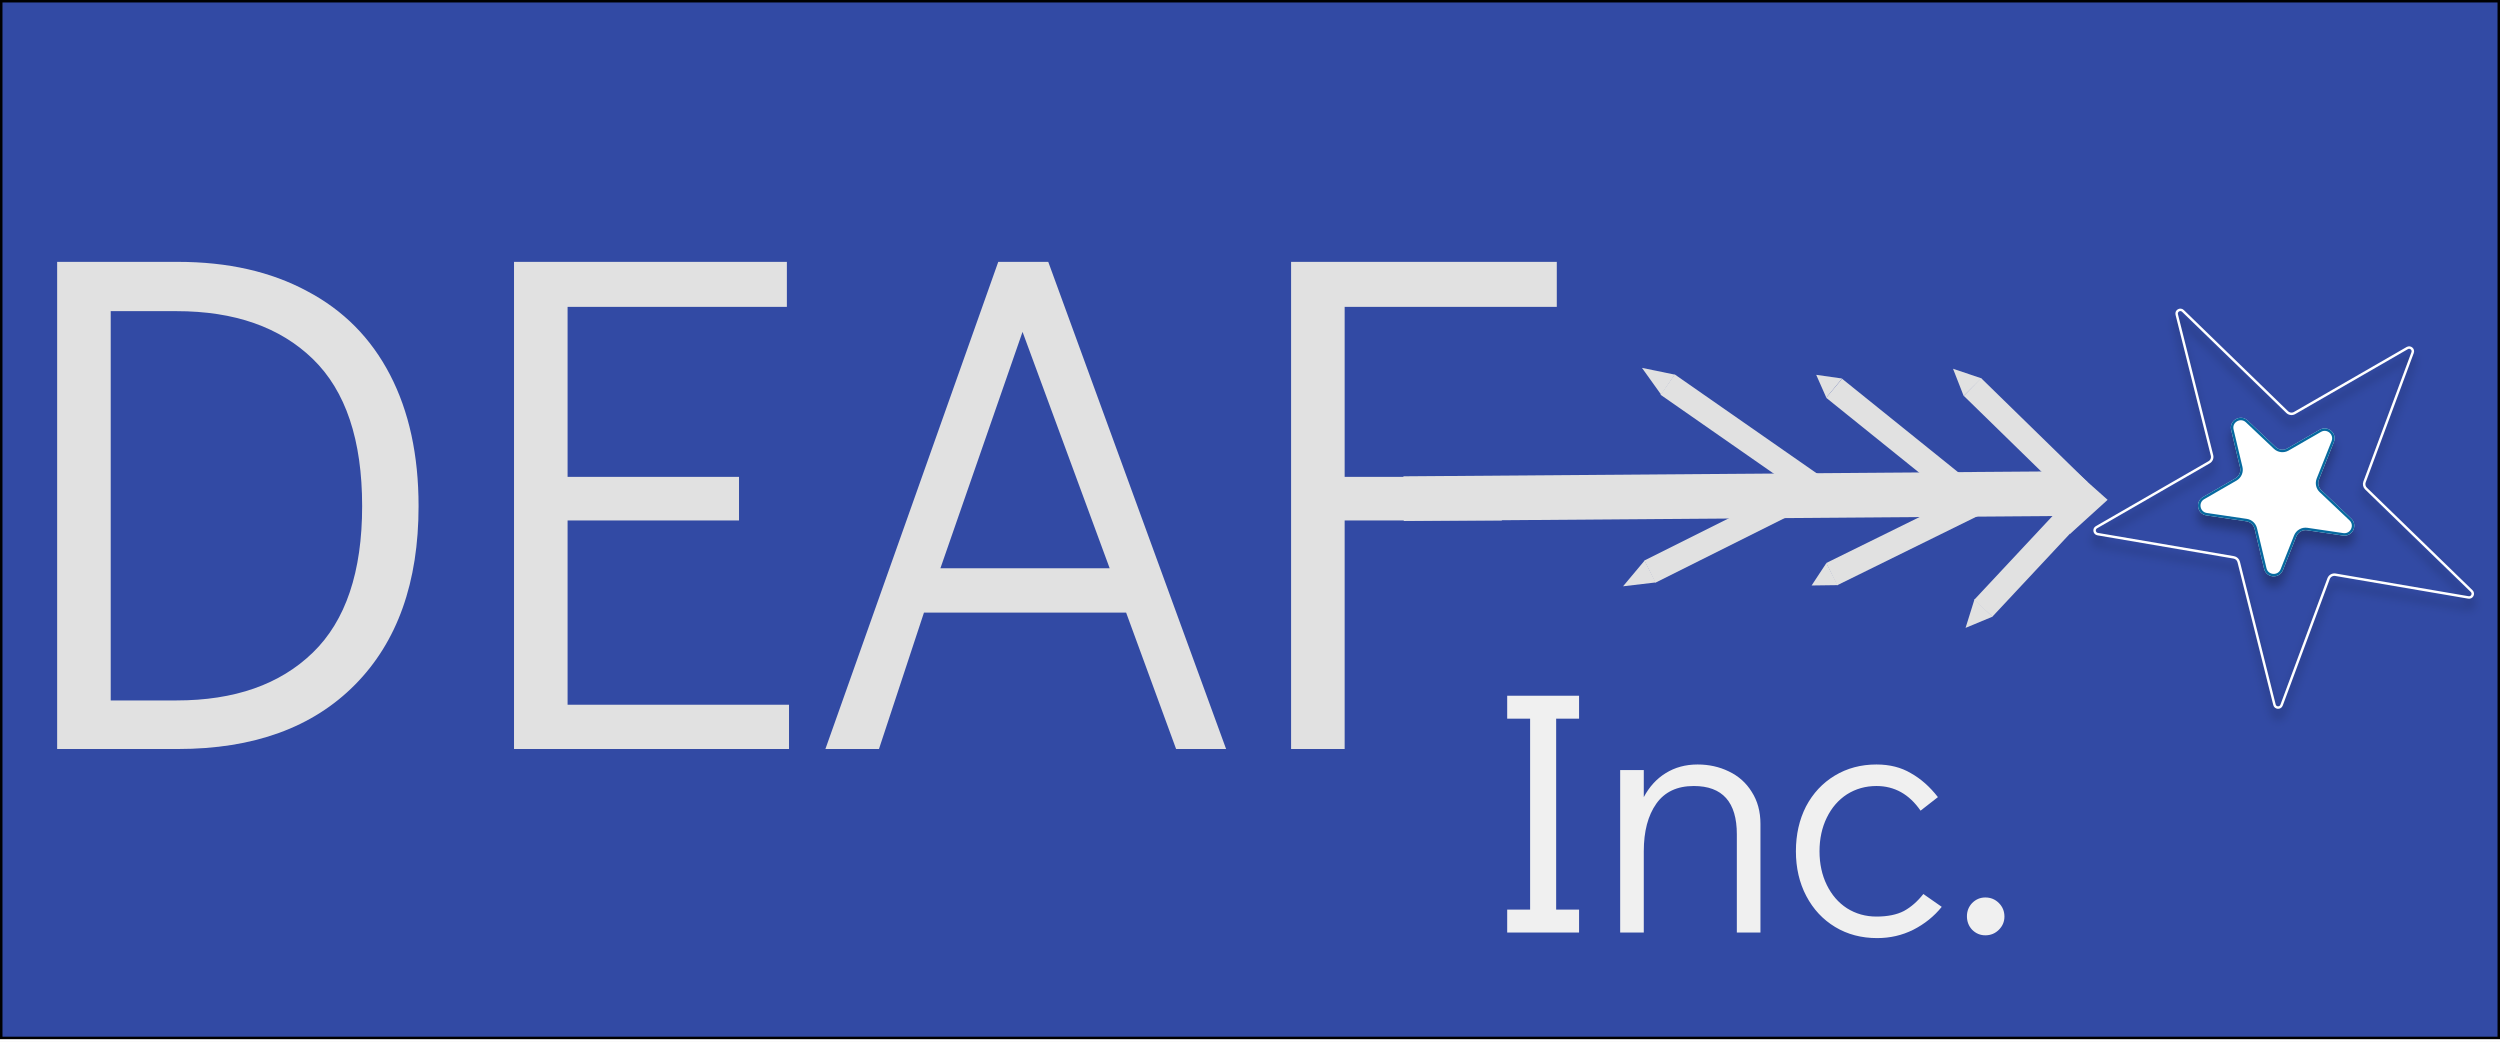
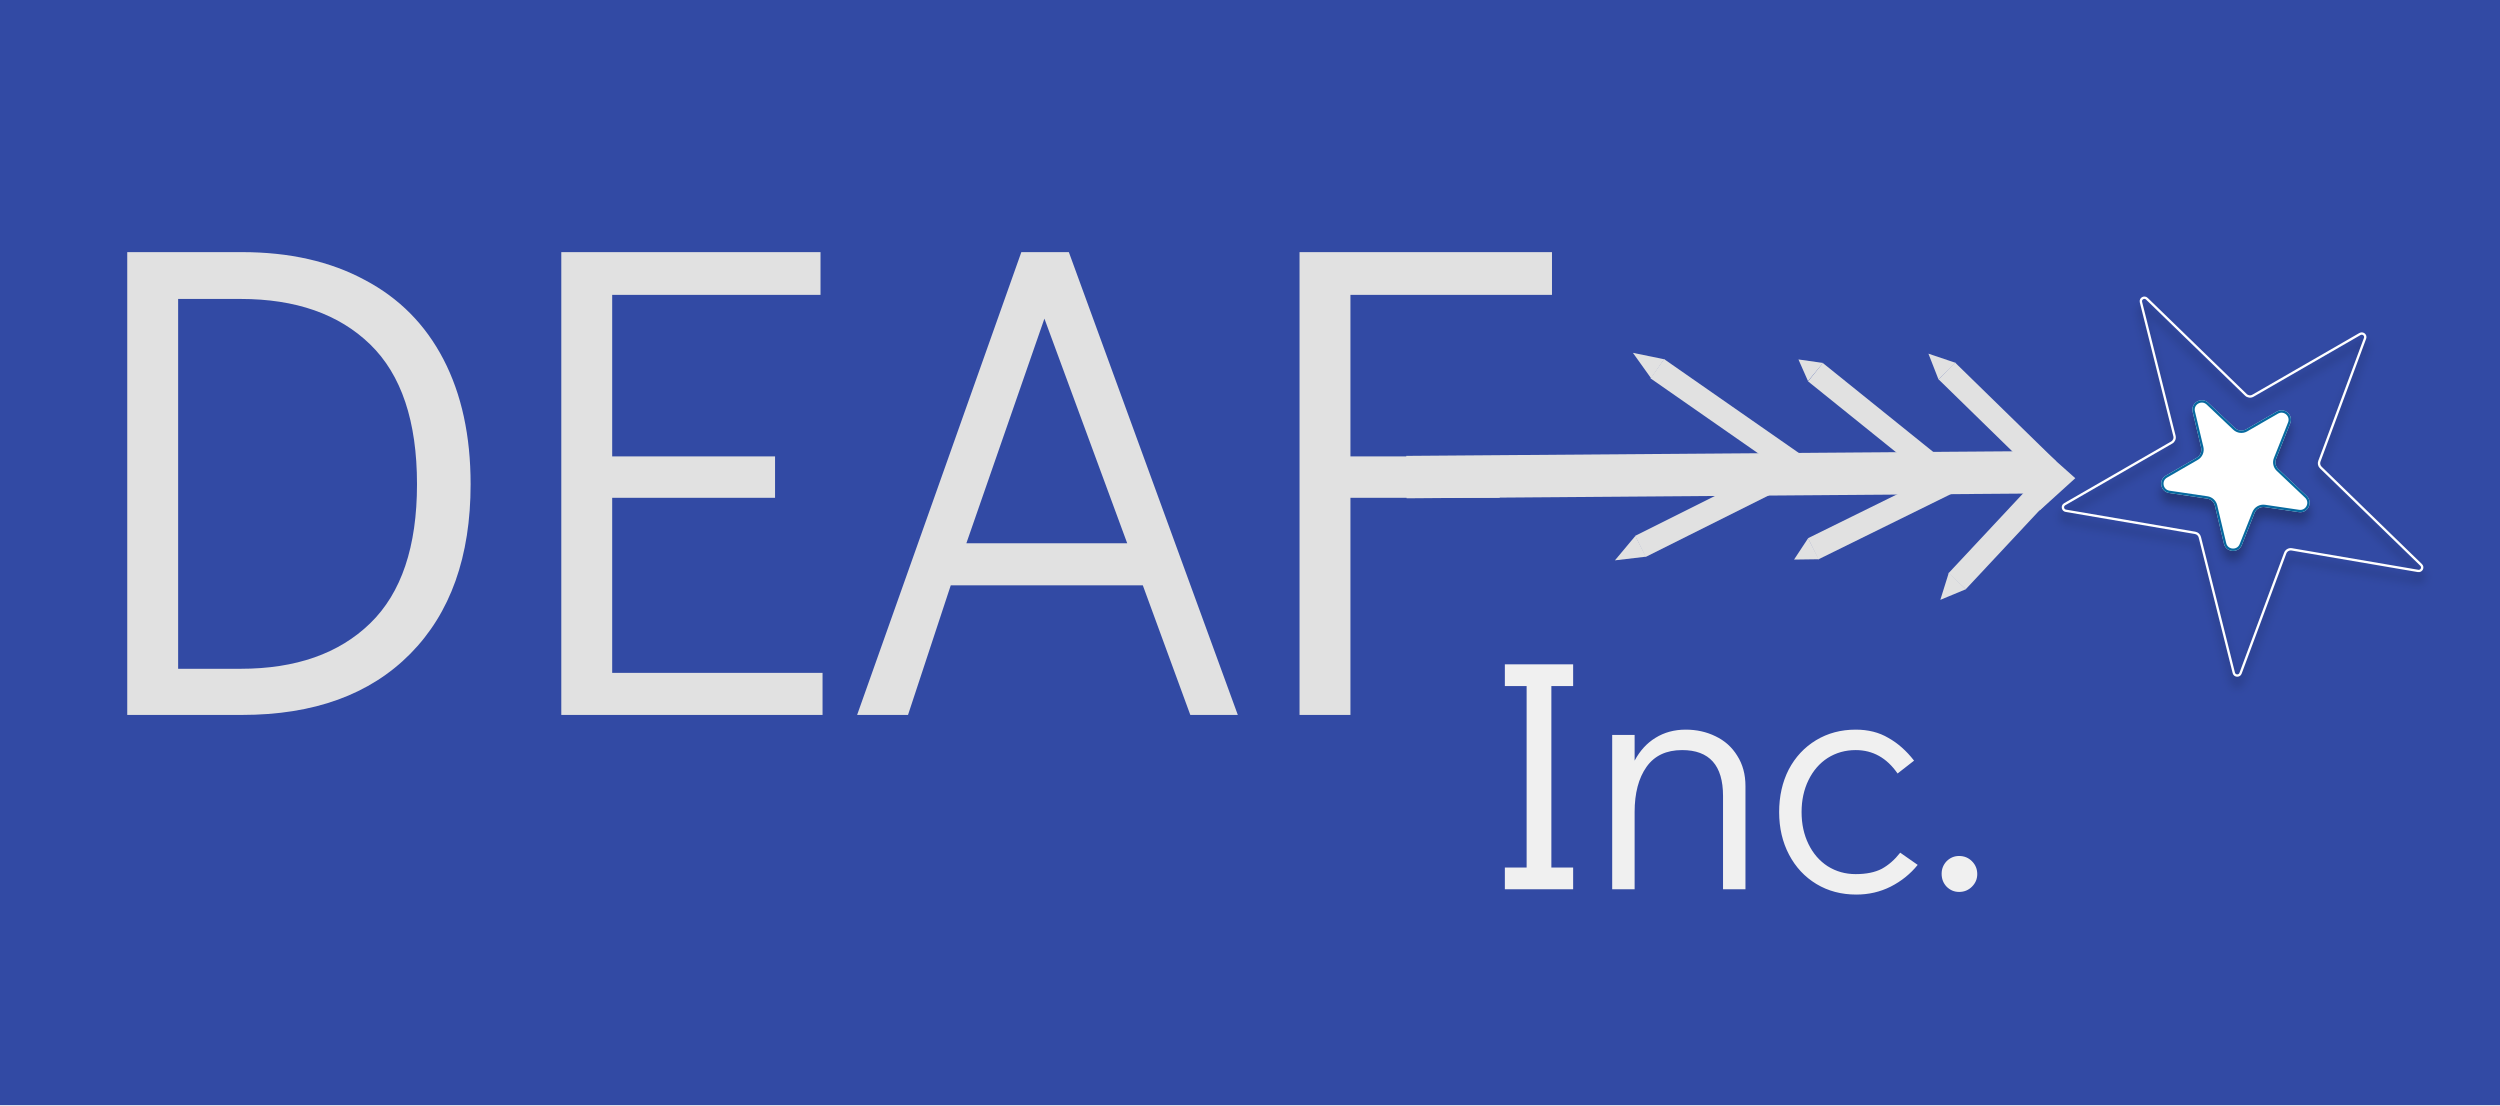
- <svg xmlns="http://www.w3.org/2000/svg" width="1008" height="420" viewBox="0 0 1008 420" fill="none">
-   <g clip-path="url(#clip0)">
-     <rect width="1008" height="420" fill="white" />
-     <rect x="0.5" y="0.5" width="1007" height="418" fill="#324AA4" stroke="black" />
-     <path d="M23.04 105.584H71.712C91.872 105.584 109.248 109.52 123.84 117.392C138.432 125.072 149.568 136.304 157.248 151.088C164.928 165.872 168.768 183.536 168.768 204.08C168.768 234.8 160.224 258.8 143.136 276.08C126.048 293.36 102.24 302 71.712 302H23.04V105.584ZM71.136 282.416C94.56 282.416 112.896 275.984 126.144 263.12C139.392 250.256 146.016 230.576 146.016 204.08C146.016 177.392 139.392 157.616 126.144 144.752C112.896 131.888 94.56 125.456 71.136 125.456H44.64V282.416H71.136ZM207.252 302V105.584H317.268V123.728H228.852V192.272H297.972V209.84H228.852V284.144H318.132V302H207.252ZM474.208 302L454.048 246.992H372.544L354.4 302H332.8L402.496 105.584H422.656L494.368 302H474.208ZM379.168 229.136H447.424L412.288 133.808L379.168 229.136ZM520.565 302V105.584H627.701V123.728H542.165V192.272H605.525V209.84H542.165V302H520.565Z" fill="#E1E1E1" />
-     <line x1="565.931" y1="201.061" x2="835.931" y2="199" stroke="#E1E1E1" stroke-width="18" />
-     <line x1="840.619" y1="201.414" x2="799.653" y2="245.253" stroke="#E1E1E1" stroke-width="10" />
-     <line x1="838.207" y1="197.941" x2="795.277" y2="156.023" stroke="#E1E1E1" stroke-width="10" />
-     <path d="M792.513 253.163L796.119 241.633L803.384 248.644L792.513 253.163Z" fill="#E1E1E1" />
-     <path d="M787.459 148.678L798.902 152.539L791.746 159.639L787.459 148.678Z" fill="#E1E1E1" />
-     <path d="M849.794 201.531L834.626 215.285L835.452 188.768L849.794 201.531Z" fill="#E1E1E1" />
-     <path d="M654.413 236.397L663.11 226.001L667.612 234.834L654.413 236.397Z" fill="#E1E1E1" />
-     <path d="M730.436 236.068L736.407 227.003L740.952 235.923L730.436 236.068Z" fill="#E1E1E1" />
-     <g filter="url(#filter0_d)">
-       <path d="M899.598 173.377C898.68 169.51 903.353 166.816 906.239 169.549L917.522 180.228C918.807 181.444 920.737 181.672 922.269 180.789L935.311 173.271C938.596 171.378 942.427 174.692 941.025 178.215L935.017 193.32C934.412 194.841 934.795 196.578 935.984 197.703L947.995 209.072C950.835 211.76 948.529 216.505 944.662 215.935L930.186 213.799C928.352 213.529 926.571 214.555 925.886 216.278L920.478 229.874C919.033 233.507 913.772 233.123 912.869 229.319L909.052 213.228C908.674 211.635 907.363 210.433 905.744 210.194L889.662 207.822C885.91 207.268 884.963 202.292 888.248 200.399L901.289 192.882C902.822 191.998 903.592 190.214 903.184 188.493L899.598 173.377Z" fill="white" />
-       <path d="M905.896 169.912L917.178 180.591C918.623 181.959 920.795 182.215 922.519 181.222L935.56 173.705C938.435 172.048 941.787 174.947 940.561 178.03L934.553 193.135C933.872 194.847 934.303 196.8 935.641 198.067L947.652 209.436C950.136 211.787 948.119 215.939 944.735 215.44L930.259 213.305C928.195 213 926.192 214.155 925.421 216.093L920.014 229.69C918.749 232.868 914.145 232.532 913.356 229.204L909.538 213.112C909.113 211.32 907.639 209.968 905.817 209.699L889.735 207.327C886.452 206.843 885.623 202.489 888.498 200.832L901.539 193.315C903.263 192.321 904.13 190.313 903.67 188.377L900.084 173.261C899.281 169.878 903.37 167.521 905.896 169.912Z" stroke="#07699F" />
-     </g>
-     <g filter="url(#filter1_d)">
-       <path d="M880.16 125.359L922.196 166.153C922.998 166.931 924.218 167.083 925.186 166.525L970.613 140.34C971.831 139.638 973.258 140.845 972.768 142.162L953.377 194.333C953.032 195.262 953.268 196.307 953.979 196.998L996.572 238.332C997.629 239.358 996.727 241.135 995.275 240.887L941.649 231.729C940.465 231.527 939.304 232.196 938.885 233.322L919.931 284.316C919.418 285.697 917.428 285.587 917.07 284.157L902.651 226.584C902.41 225.622 901.624 224.894 900.647 224.727L845.783 215.357C844.398 215.121 844.07 213.281 845.287 212.579L890.715 186.394C891.682 185.837 892.163 184.704 891.891 183.621L877.66 126.799C877.294 125.335 879.077 124.307 880.16 125.359Z" stroke="white" />
-     </g>
-     <line x1="731.236" y1="197.472" x2="665.236" y2="230.472" stroke="#E1E1E1" stroke-width="10" />
-     <line x1="805.551" y1="198.489" x2="738.551" y2="231.489" stroke="#E1E1E1" stroke-width="10" />
-     <path d="M732.293 151.133L742.743 152.62L736.361 160.332L732.293 151.133Z" fill="#E1E1E1" />
-     <line y1="-5" x2="66.681" y2="-5" transform="matrix(-0.778829 -0.627236 0.640384 -0.768055 794.646 194.523)" stroke="#E1E1E1" stroke-width="10" />
-     <path d="M662.038 148.324L675.286 151.05L669.759 159.116L662.038 148.324Z" fill="#E1E1E1" />
-     <line x1="732.922" y1="197.233" x2="672.375" y2="155.054" stroke="#E1E1E1" stroke-width="10" />
-     <path d="M607.7 376V366.76H616.94V289.76H607.7V280.52H636.68V289.76H627.44V366.76H636.68V376H607.7ZM684.474 308.24C689.047 308.24 693.247 309.173 697.074 311.04C700.994 312.907 704.074 315.66 706.314 319.3C708.647 322.94 709.814 327.233 709.814 332.18V376H700.294V336.38C700.294 323.407 694.507 316.92 682.934 316.92C676.214 316.92 671.174 319.3 667.814 324.06C664.454 328.82 662.774 335.213 662.774 343.24V376H653.254V310.48H662.774V321.4C665.014 317.2 667.954 313.98 671.594 311.74C675.327 309.407 679.62 308.24 684.474 308.24ZM756.869 378.24C750.522 378.24 744.876 376.747 739.929 373.76C734.982 370.773 731.109 366.62 728.309 361.3C725.509 355.98 724.109 349.96 724.109 343.24C724.109 336.52 725.462 330.5 728.169 325.18C730.969 319.86 734.842 315.707 739.789 312.72C744.736 309.733 750.336 308.24 756.589 308.24C761.909 308.24 766.529 309.407 770.449 311.74C774.462 313.98 778.102 317.2 781.369 321.4L774.369 326.86C769.796 320.233 763.869 316.92 756.589 316.92C752.202 316.92 748.236 318.04 744.689 320.28C741.236 322.52 738.529 325.647 736.569 329.66C734.609 333.673 733.629 338.2 733.629 343.24C733.629 348.28 734.609 352.807 736.569 356.82C738.529 360.833 741.236 363.96 744.689 366.2C748.236 368.44 752.202 369.56 756.589 369.56C761.069 369.56 764.756 368.813 767.649 367.32C770.542 365.733 773.156 363.447 775.489 360.46L782.909 365.64C779.829 369.467 776.002 372.547 771.429 374.88C766.949 377.12 762.096 378.24 756.869 378.24ZM800.488 377.12C798.434 377.12 796.661 376.373 795.168 374.88C793.768 373.387 793.068 371.567 793.068 369.42C793.068 367.367 793.768 365.593 795.168 364.1C796.661 362.607 798.434 361.86 800.488 361.86C802.634 361.86 804.454 362.607 805.948 364.1C807.441 365.593 808.188 367.413 808.188 369.56C808.188 371.613 807.441 373.387 805.948 374.88C804.454 376.373 802.634 377.12 800.488 377.12Z" fill="#F0F0F0" />
+ <svg xmlns="http://www.w3.org/2000/svg" width="1061" height="469" viewBox="0 0 1061 469" fill="none">
+   <rect width="1061" height="469" fill="#324AA4" />
+   <path d="M54 107H102.672C122.832 107 140.208 110.936 154.8 118.808C169.392 126.488 180.528 137.72 188.208 152.504C195.888 167.288 199.728 184.952 199.728 205.496C199.728 236.216 191.184 260.216 174.096 277.496C157.008 294.776 133.2 303.416 102.672 303.416H54V107ZM102.096 283.832C125.52 283.832 143.856 277.4 157.104 264.536C170.352 251.672 176.976 231.992 176.976 205.496C176.976 178.808 170.352 159.032 157.104 146.168C143.856 133.304 125.52 126.872 102.096 126.872H75.6V283.832H102.096ZM238.212 303.416V107H348.228V125.144H259.812V193.688H328.932V211.256H259.812V285.56H349.092V303.416H238.212ZM505.168 303.416L485.008 248.408H403.504L385.36 303.416H363.76L433.456 107H453.616L525.328 303.416H505.168ZM410.128 230.552H478.384L443.248 135.224L410.128 230.552ZM551.525 303.416V107H658.661V125.144H573.125V193.688H636.485V211.256H573.125V303.416H551.525Z" fill="#E1E1E1" />
+   <path d="M596.891 202.477L866.891 200.416" stroke="#E1E1E1" stroke-width="18" />
+   <path d="M871.579 202.83L830.613 246.669" stroke="#E1E1E1" stroke-width="10" />
+   <path d="M869.167 199.357L826.237 157.439" stroke="#E1E1E1" stroke-width="10" />
+   <path d="M823.473 254.579L827.079 243.049L834.344 250.06L823.473 254.579Z" fill="#E1E1E1" />
+   <path d="M818.419 150.094L829.862 153.955L822.706 161.055L818.419 150.094Z" fill="#E1E1E1" />
+   <path d="M880.754 202.947L865.586 216.701L866.412 190.184L880.754 202.947Z" fill="#E1E1E1" />
+   <path d="M685.373 237.813L694.07 227.417L698.572 236.25L685.373 237.813Z" fill="#E1E1E1" />
+   <path d="M761.396 237.484L767.367 228.419L771.912 237.339L761.396 237.484Z" fill="#E1E1E1" />
+   <g filter="url(#filter0_d)">
+     <path d="M930.558 174.793C929.64 170.926 934.313 168.232 937.199 170.965L948.482 181.644C949.767 182.86 951.697 183.088 953.229 182.205L966.271 174.687C969.556 172.794 973.387 176.108 971.985 179.631L965.977 194.736C965.372 196.257 965.755 197.994 966.944 199.119L978.955 210.488C981.795 213.176 979.489 217.921 975.622 217.351L961.146 215.215C959.312 214.945 957.531 215.971 956.846 217.694L951.438 231.29C949.993 234.923 944.732 234.539 943.829 230.735L940.012 214.644C939.634 213.051 938.323 211.849 936.704 211.61L920.622 209.238C916.87 208.684 915.923 203.708 919.208 201.815L932.249 194.298C933.782 193.414 934.552 191.63 934.144 189.909L930.558 174.793Z" fill="white" />
+     <path d="M936.856 171.328L948.138 182.007C949.583 183.375 951.755 183.631 953.479 182.638L966.52 175.121C969.395 173.464 972.747 176.363 971.521 179.446L965.513 194.551C964.832 196.263 965.263 198.216 966.601 199.483L978.612 210.852C981.096 213.203 979.079 217.355 975.695 216.856L961.219 214.721C959.155 214.416 957.152 215.571 956.381 217.509L950.974 231.106C949.709 234.284 945.105 233.948 944.316 230.62L940.498 214.528C940.073 212.736 938.599 211.384 936.777 211.115L920.695 208.743C917.412 208.259 916.583 203.905 919.458 202.248L932.499 194.731C934.223 193.737 935.09 191.729 934.63 189.793L931.044 174.677C930.241 171.294 934.33 168.937 936.856 171.328Z" stroke="#07699F" />
  </g>
+   <g filter="url(#filter1_d)">
+     <path d="M911.12 126.775L953.156 167.569C953.958 168.347 955.178 168.499 956.146 167.941L1001.57 141.756C1002.79 141.054 1004.22 142.261 1003.73 143.578L984.337 195.749C983.992 196.678 984.228 197.723 984.939 198.414L1027.53 239.748C1028.59 240.774 1027.69 242.551 1026.24 242.303L972.609 233.145C971.425 232.943 970.264 233.612 969.845 234.738L950.891 285.732C950.378 287.113 948.388 287.003 948.03 285.573L933.611 228C933.37 227.038 932.584 226.31 931.607 226.143L876.743 216.773C875.358 216.537 875.03 214.697 876.247 213.995L921.675 187.81C922.642 187.253 923.123 186.12 922.851 185.037L908.62 128.215C908.254 126.751 910.037 125.723 911.12 126.775Z" stroke="white" />
+   </g>
+   <path d="M762.196 198.888L696.196 231.888" stroke="#E1E1E1" stroke-width="10" />
+   <path d="M836.511 199.905L769.511 232.905" stroke="#E1E1E1" stroke-width="10" />
+   <path d="M763.253 152.549L773.703 154.036L767.321 161.748L763.253 152.549Z" fill="#E1E1E1" />
+   <path d="M822.404 199.779L770.471 157.954" stroke="#E1E1E1" stroke-width="10" />
+   <path d="M692.998 149.74L706.246 152.466L700.719 160.532L692.998 149.74Z" fill="#E1E1E1" />
+   <path d="M763.882 198.649L703.335 156.47" stroke="#E1E1E1" stroke-width="10" />
+   <path d="M638.66 377.416V368.176H647.9V291.176H638.66V281.936H667.64V291.176H658.4V368.176H667.64V377.416H638.66ZM715.434 309.656C720.007 309.656 724.207 310.589 728.034 312.456C731.954 314.323 735.034 317.076 737.274 320.716C739.607 324.356 740.774 328.649 740.774 333.596V377.416H731.254V337.796C731.254 324.823 725.467 318.336 713.894 318.336C707.174 318.336 702.134 320.716 698.774 325.476C695.414 330.236 693.734 336.629 693.734 344.656V377.416H684.214V311.896H693.734V322.816C695.974 318.616 698.914 315.396 702.554 313.156C706.287 310.823 710.58 309.656 715.434 309.656ZM787.829 379.656C781.482 379.656 775.836 378.163 770.889 375.176C765.942 372.189 762.069 368.036 759.269 362.716C756.469 357.396 755.069 351.376 755.069 344.656C755.069 337.936 756.422 331.916 759.129 326.596C761.929 321.276 765.802 317.123 770.749 314.136C775.696 311.149 781.296 309.656 787.549 309.656C792.869 309.656 797.489 310.823 801.409 313.156C805.422 315.396 809.062 318.616 812.329 322.816L805.329 328.276C800.756 321.649 794.829 318.336 787.549 318.336C783.162 318.336 779.196 319.456 775.649 321.696C772.196 323.936 769.489 327.063 767.529 331.076C765.569 335.089 764.589 339.616 764.589 344.656C764.589 349.696 765.569 354.223 767.529 358.236C769.489 362.249 772.196 365.376 775.649 367.616C779.196 369.856 783.162 370.976 787.549 370.976C792.029 370.976 795.716 370.229 798.609 368.736C801.502 367.149 804.116 364.863 806.449 361.876L813.869 367.056C810.789 370.883 806.962 373.963 802.389 376.296C797.909 378.536 793.056 379.656 787.829 379.656ZM831.448 378.536C829.394 378.536 827.621 377.789 826.128 376.296C824.728 374.803 824.028 372.983 824.028 370.836C824.028 368.783 824.728 367.009 826.128 365.516C827.621 364.023 829.394 363.276 831.448 363.276C833.594 363.276 835.414 364.023 836.908 365.516C838.401 367.009 839.148 368.829 839.148 370.976C839.148 373.029 838.401 374.803 836.908 376.296C835.414 377.789 833.594 378.536 831.448 378.536Z" fill="#F0F0F0" />
  <defs>
-     <filter id="filter0_d" x="870.488" y="153.422" width="93.526" height="93.811" filterUnits="userSpaceOnUse" color-interpolation-filters="sRGB">
+     <filter id="filter0_d" x="913.203" y="169.852" width="71.017" height="71.96" filterUnits="userSpaceOnUse" color-interpolation-filters="sRGB">
      <feFlood flood-opacity="0" result="BackgroundImageFix" />
      <feColorMatrix in="SourceAlpha" type="matrix" values="0 0 0 0 0 0 0 0 0 0 0 0 0 0 0 0 0 0 127 0" />
      <feOffset dy="4" />
      <feGaussianBlur stdDeviation="2" />
      <feColorMatrix type="matrix" values="0 0 0 0 0 0 0 0 0 0 0 0 0 0 0 0 0 0 0.25 0" />
      <feBlend mode="normal" in2="BackgroundImageFix" result="effect1_dropShadow" />
      <feBlend mode="normal" in="SourceGraphic" in2="effect1_dropShadow" result="shape" />
    </filter>
-     <filter id="filter1_d" x="809.717" y="87.582" width="216.712" height="220.88" filterUnits="userSpaceOnUse" color-interpolation-filters="sRGB">
+     <filter id="filter1_d" x="870.995" y="125.842" width="161.499" height="169.367" filterUnits="userSpaceOnUse" color-interpolation-filters="sRGB">
      <feFlood flood-opacity="0" result="BackgroundImageFix" />
      <feColorMatrix in="SourceAlpha" type="matrix" values="0 0 0 0 0 0 0 0 0 0 0 0 0 0 0 0 0 0 127 0" />
      <feOffset dy="4" />
      <feGaussianBlur stdDeviation="2" />
      <feColorMatrix type="matrix" values="0 0 0 0 0 0 0 0 0 0 0 0 0 0 0 0 0 0 0.25 0" />
      <feBlend mode="normal" in2="BackgroundImageFix" result="effect1_dropShadow" />
      <feBlend mode="normal" in="SourceGraphic" in2="effect1_dropShadow" result="shape" />
    </filter>
-     <clipPath id="clip0">
-       <rect width="1008" height="420" fill="white" />
-     </clipPath>
  </defs>
</svg>
